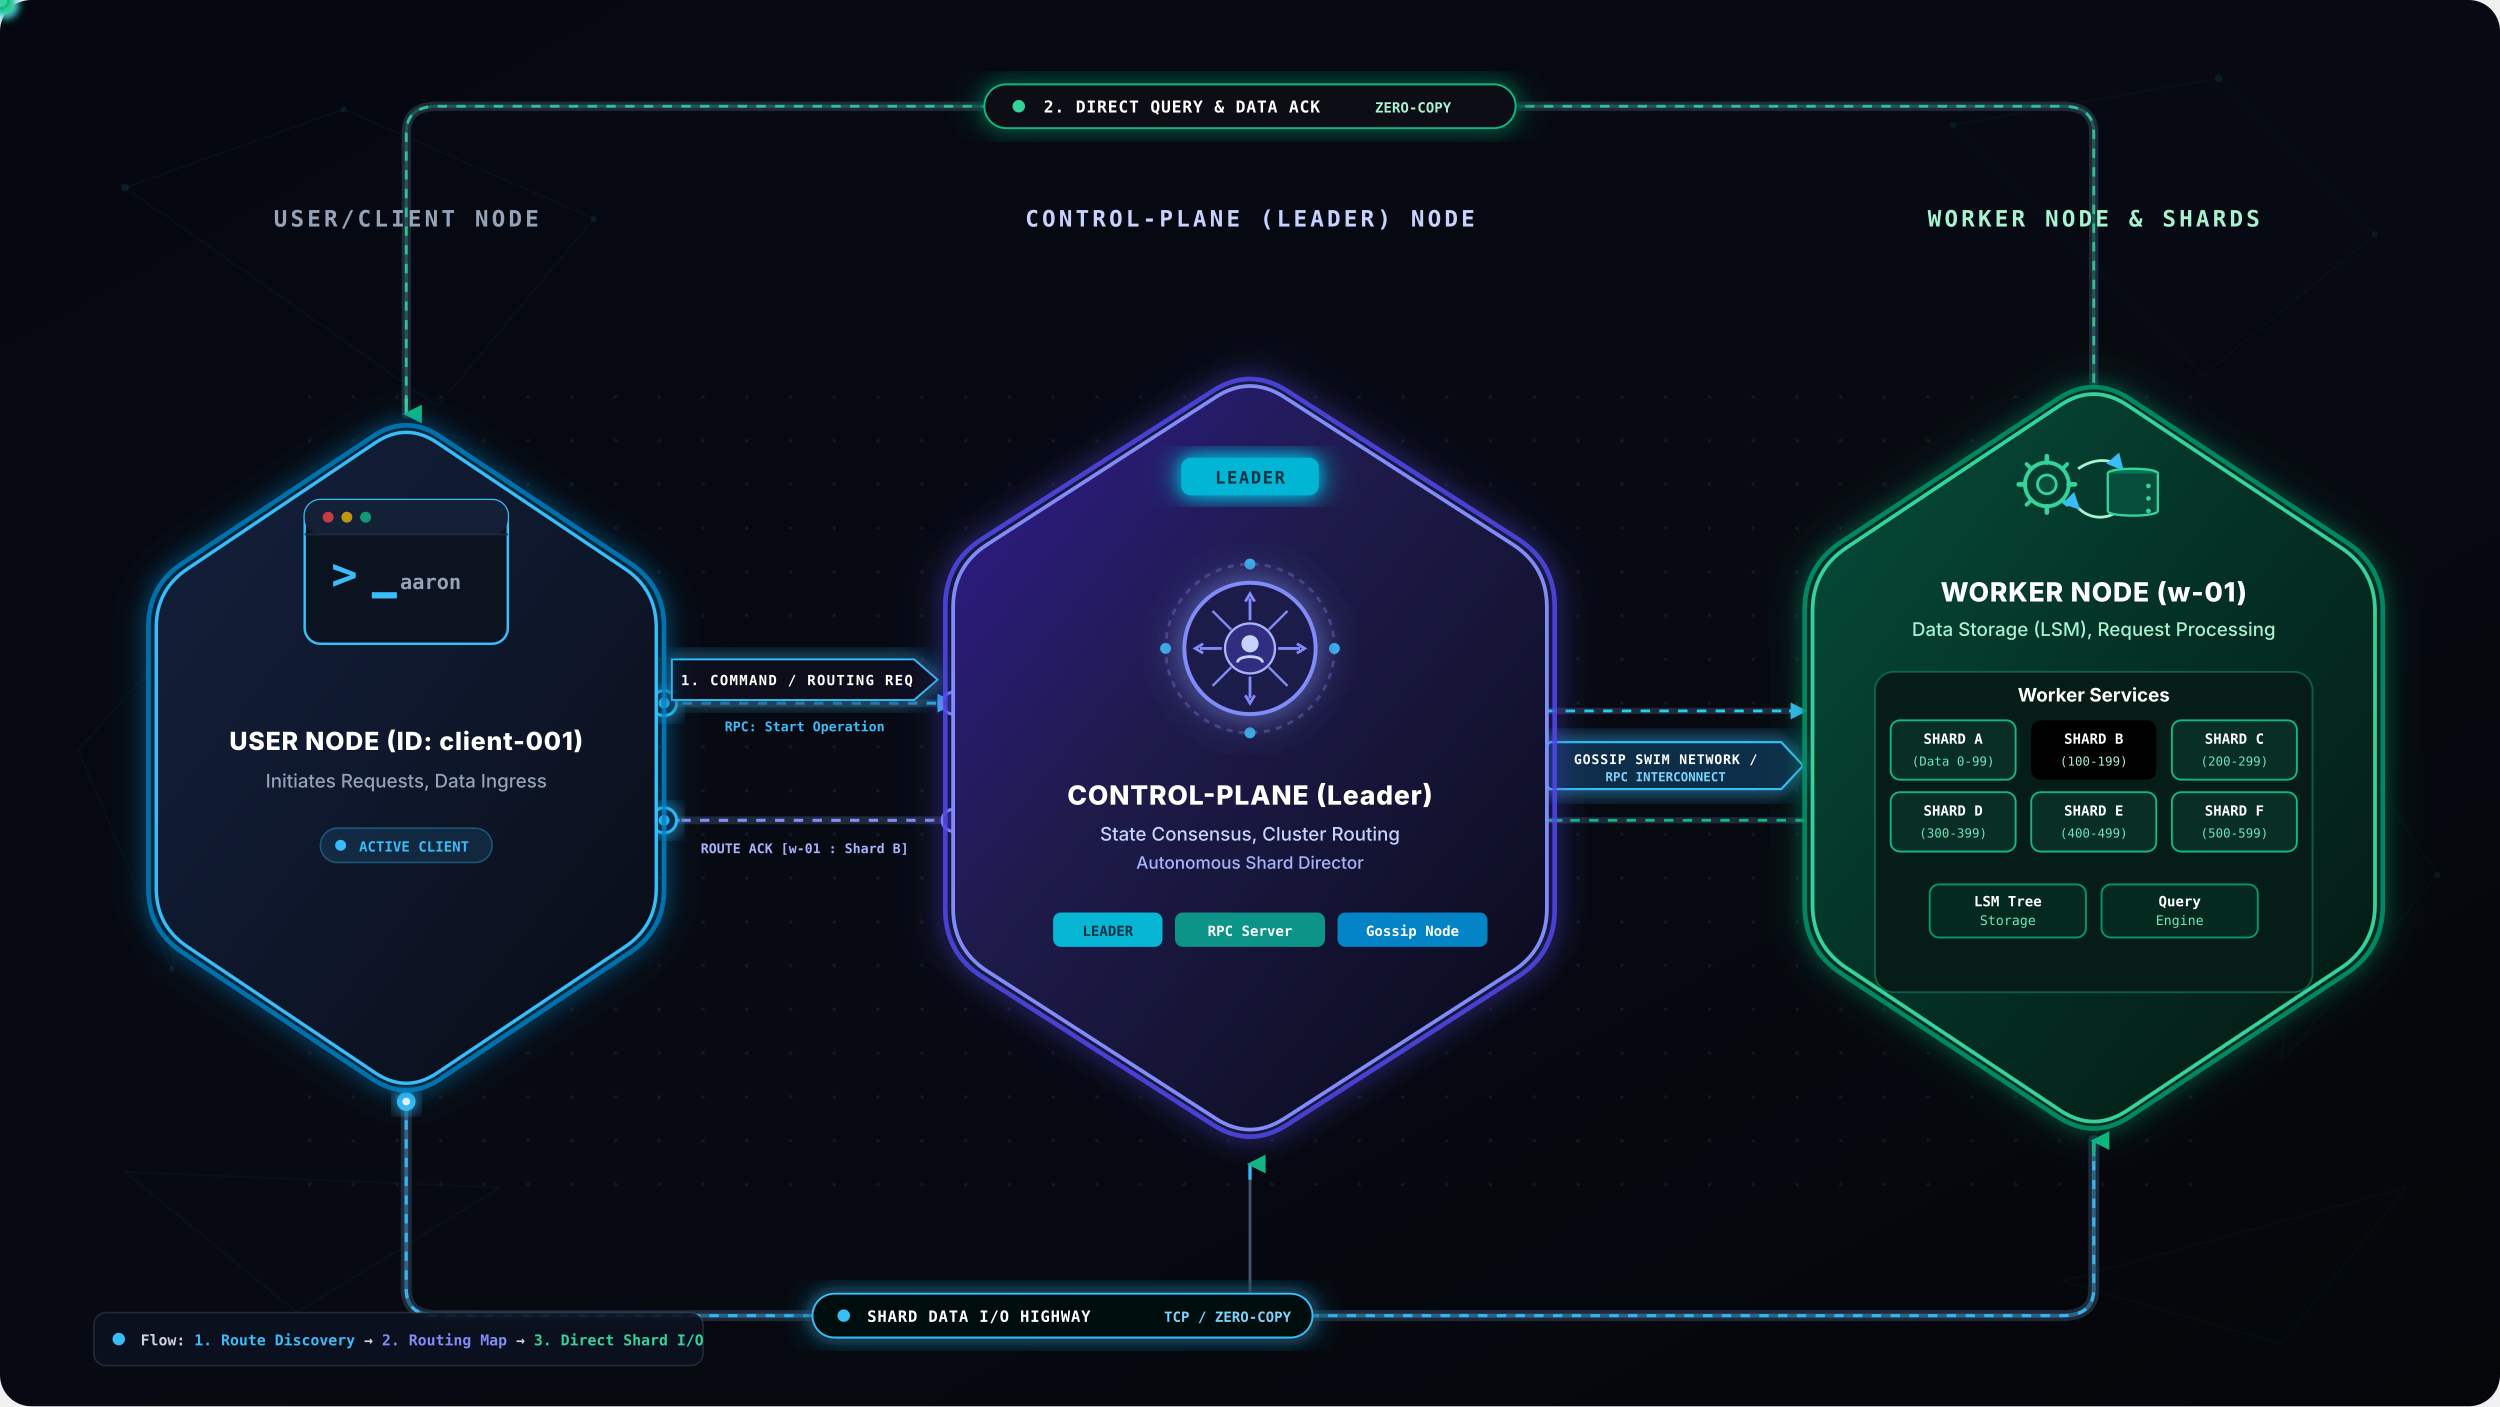
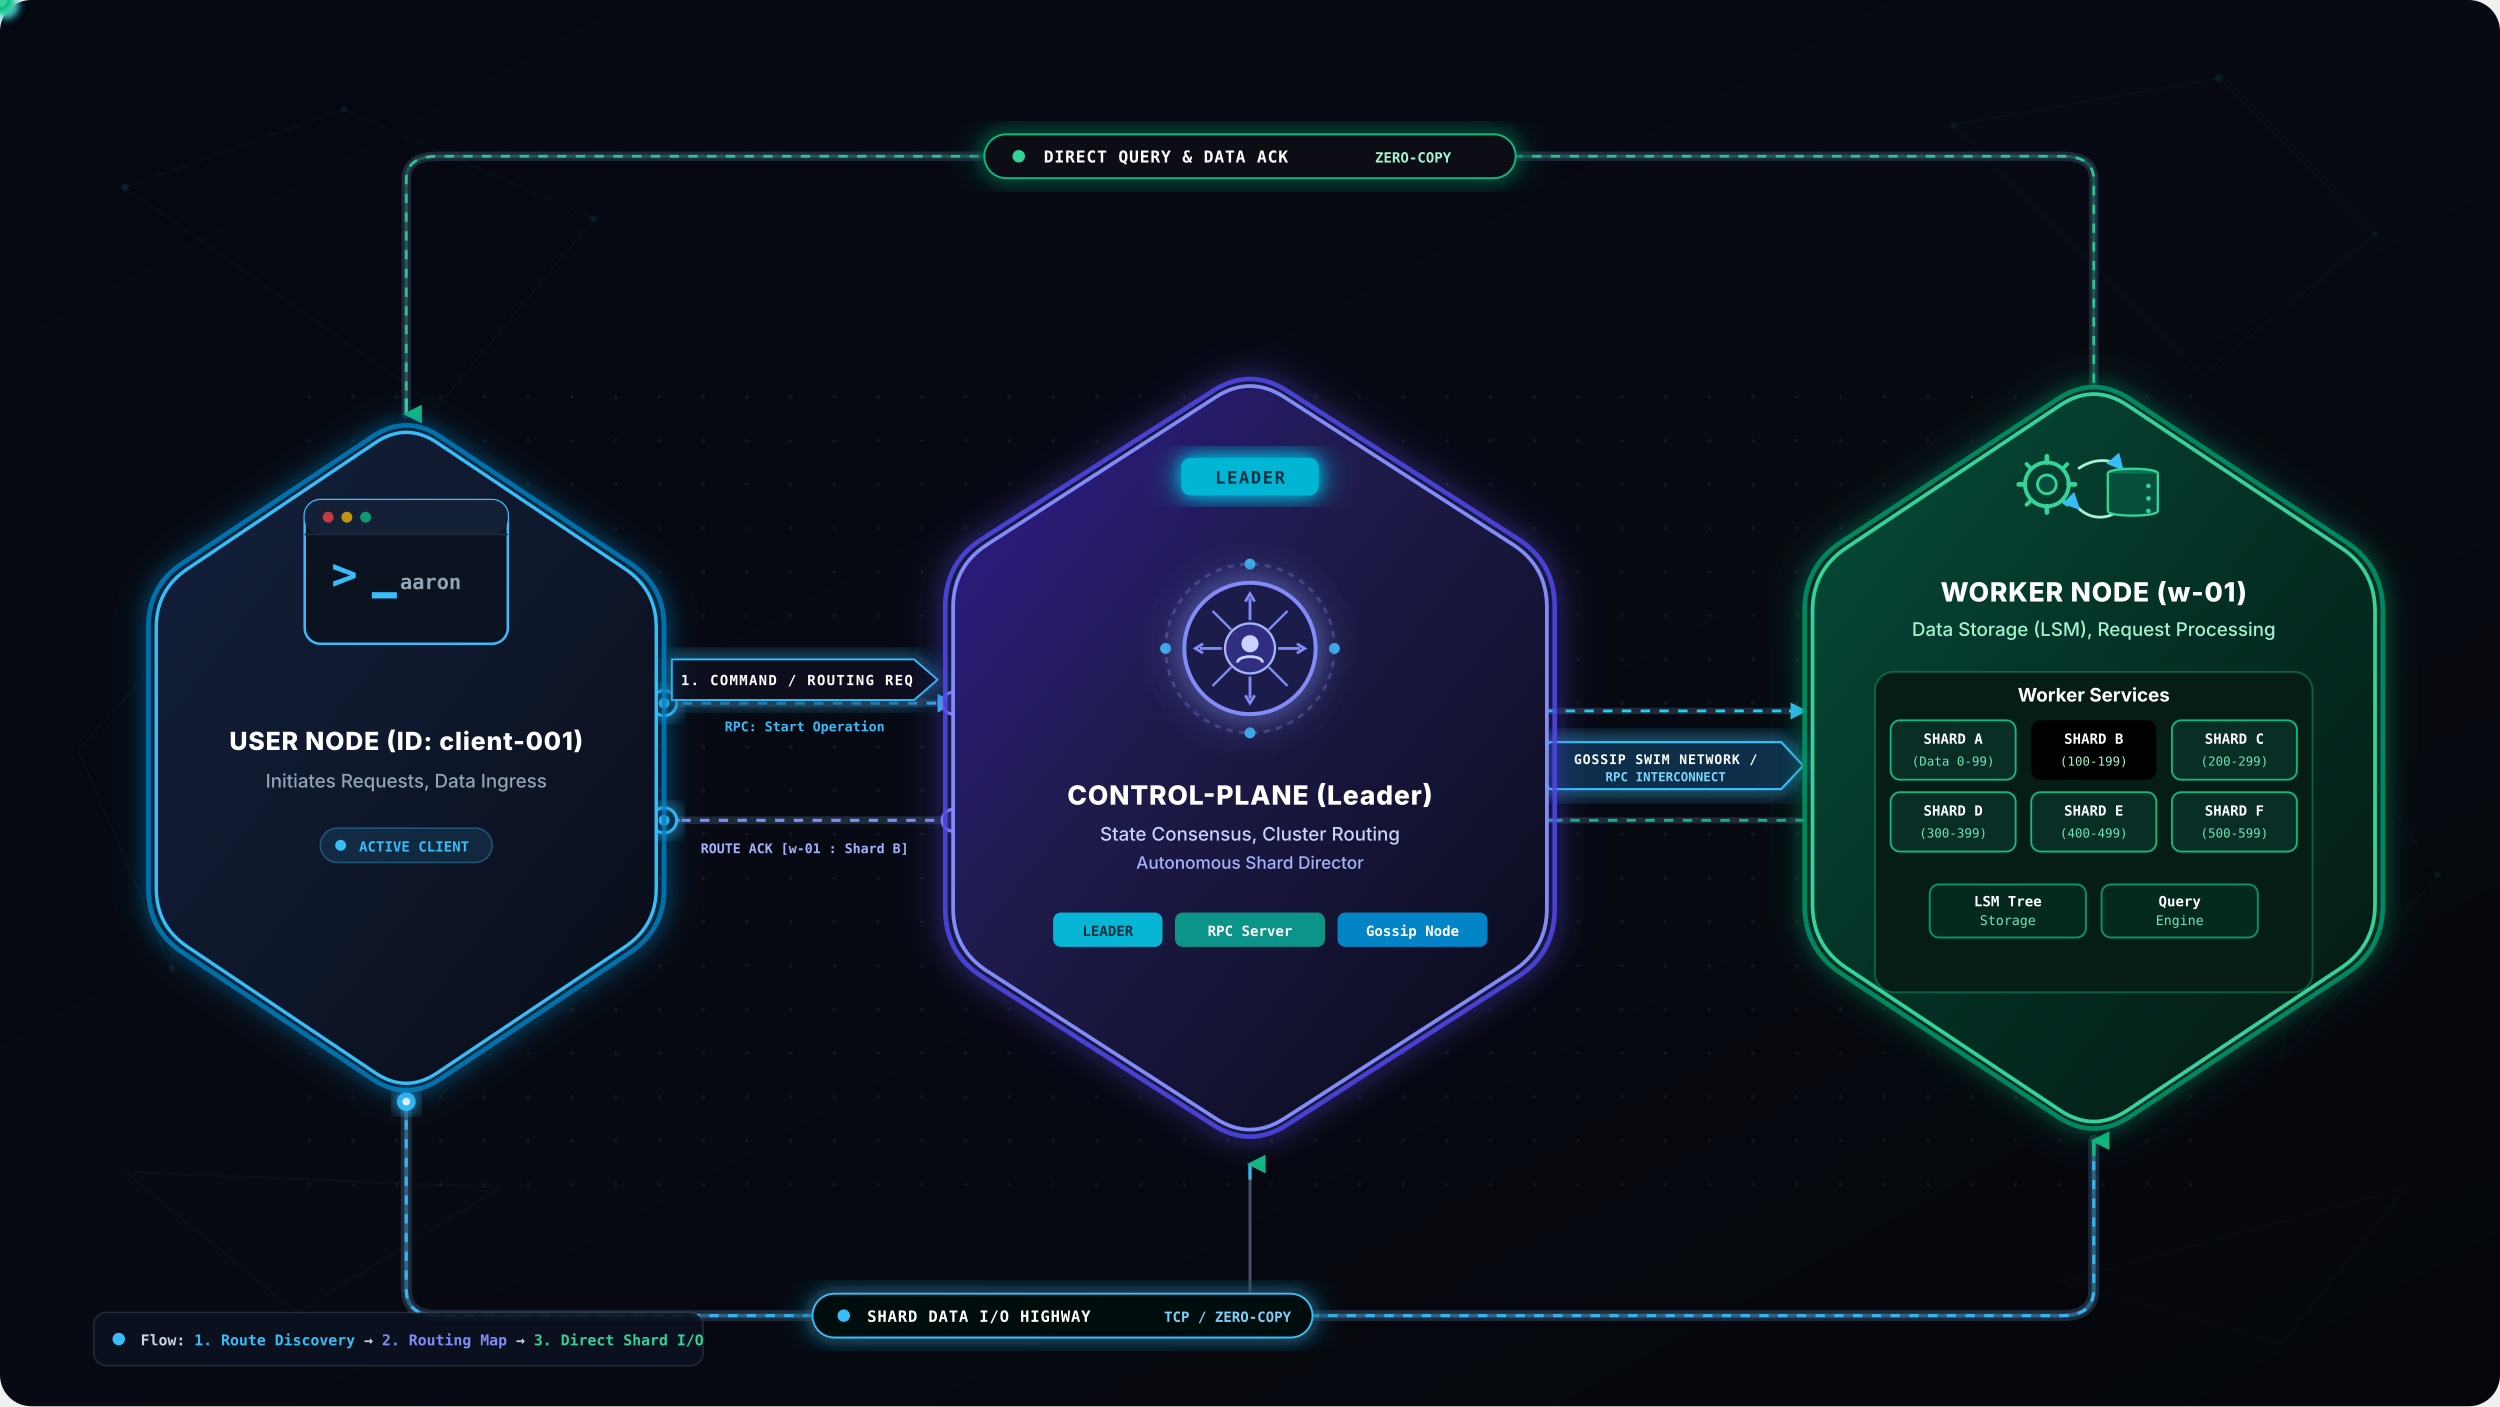
<svg xmlns="http://www.w3.org/2000/svg" viewBox="0 0 1600 900" class="w-full h-auto overflow-visible">
  <defs>
    <style>
      @keyframes flowDash {
        from { stroke-dashoffset: 40; }
        to { stroke-dashoffset: 0; }
      }
      @keyframes blinkCursor {
        0%, 49% { opacity: 1; }
        50%, 100% { opacity: 0; }
      }
      @keyframes pulseShardB {
        0%, 45% { fill: #082e25; stroke: #10b981; filter: none; }
        55%, 75% { fill: #044736; stroke: #34d399; filter: drop-shadow(0 0 10px rgba(52, 211, 153, 0.8)); }
        85%, 100% { fill: #082e25; stroke: #10b981; filter: none; }
      }
      @keyframes pulseCpCore {
        0%, 18% { transform: scale(1); filter: drop-shadow(0 0 10px rgba(99, 102, 241, 0.4)); }
        24%, 32% { transform: scale(1.06); filter: drop-shadow(0 0 24px rgba(129, 140, 248, 0.95)); }
        40%, 100% { transform: scale(1); filter: drop-shadow(0 0 10px rgba(99, 102, 241, 0.4)); }
      }
      .flow-stream {
        stroke-dasharray: 6 6;
        animation: flowDash 1.2s linear infinite;
      }
      .cursor-blink {
        animation: blinkCursor 0.8s infinite;
      }
      .pulse-shard-active {
        animation: pulseShardB 6.5s infinite;
      }
      .pulse-cp-core {
        transform-origin: 800px 415px;
        animation: pulseCpCore 6.5s infinite;
      }
      .svg-node {
        transition: transform 0.25s ease, filter 0.25s ease;
        cursor: pointer;
      }
      .svg-node:hover {
        filter: drop-shadow(0 0 25px rgba(56, 189, 248, 0.7));
      }
      text {
        font-family: -apple-system, BlinkMacSystemFont, 'Inter', 'Segoe UI', Roboto, Helvetica, Arial, sans-serif;
      }
      .font-mono {
        font-family: 'JetBrains Mono', 'Fira Code', monospace;
      }
    </style>
    <filter id="glow-cyan" x="-30%" y="-30%" width="160%" height="160%">
      <feGaussianBlur stdDeviation="5" result="blur1" />
      <feGaussianBlur stdDeviation="10" result="blur2" />
      <feMerge>
        <feMergeNode in="blur2" />
        <feMergeNode in="blur1" />
        <feMergeNode in="SourceGraphic" />
      </feMerge>
    </filter>
    <filter id="glow-indigo" x="-30%" y="-30%" width="160%" height="160%">
      <feGaussianBlur stdDeviation="6" result="blur1" />
      <feGaussianBlur stdDeviation="14" result="blur2" />
      <feMerge>
        <feMergeNode in="blur2" />
        <feMergeNode in="blur1" />
        <feMergeNode in="SourceGraphic" />
      </feMerge>
    </filter>
    <filter id="glow-emerald" x="-30%" y="-30%" width="160%" height="160%">
      <feGaussianBlur stdDeviation="5" result="blur1" />
      <feGaussianBlur stdDeviation="12" result="blur2" />
      <feMerge>
        <feMergeNode in="blur2" />
        <feMergeNode in="blur1" />
        <feMergeNode in="SourceGraphic" />
      </feMerge>
    </filter>
    <filter id="packet-glow" x="-60%" y="-60%" width="220%" height="220%">
      <feGaussianBlur stdDeviation="4" result="blur" />
      <feComponentTransfer in="blur" result="glow">
        <feFuncA type="linear" slope="2" />
      </feComponentTransfer>
      <feMerge>
        <feMergeNode in="glow" />
        <feMergeNode in="SourceGraphic" />
      </feMerge>
    </filter>
    <linearGradient id="bg-canvas-grad" x1="0%" y1="0%" x2="100%" y2="100%">
      <stop offset="0%" stop-color="#050810" />
      <stop offset="50%" stop-color="#070a12" />
      <stop offset="100%" stop-color="#04060a" />
    </linearGradient>
    <linearGradient id="user-hex-bg" x1="0%" y1="0%" x2="100%" y2="100%">
      <stop offset="0%" stop-color="#14213d" />
      <stop offset="60%" stop-color="#0d1527" />
      <stop offset="100%" stop-color="#080c14" />
    </linearGradient>
    <linearGradient id="cp-hex-bg" x1="0%" y1="0%" x2="100%" y2="100%">
      <stop offset="0%" stop-color="#311b92" />
      <stop offset="40%" stop-color="#1e1b4b" />
      <stop offset="85%" stop-color="#0d0e23" />
      <stop offset="100%" stop-color="#070714" />
    </linearGradient>
    <linearGradient id="worker-hex-bg" x1="0%" y1="0%" x2="100%" y2="100%">
      <stop offset="0%" stop-color="#064e3b" />
      <stop offset="45%" stop-color="#043226" />
      <stop offset="85%" stop-color="#041f18" />
      <stop offset="100%" stop-color="#020f0b" />
    </linearGradient>
    <pattern id="dot-matrix" x="0" y="0" width="28" height="28" patternUnits="userSpaceOnUse">
      <circle cx="2" cy="2" r="1.1" fill="rgba(148, 163, 184, 0.12)" />
    </pattern>
    <marker id="arrow-cyan-right" markerWidth="8" markerHeight="8" refX="6" refY="4" orient="auto">
      <path d="M 1 1 L 7 4 L 1 7 Z" fill="#38bdf8" />
    </marker>
    <marker id="arrow-cyan-left" markerWidth="8" markerHeight="8" refX="2" refY="4" orient="auto">
      <path d="M 7 1 L 1 4 L 7 7 Z" fill="#38bdf8" />
    </marker>
    <marker id="arrow-emerald-up" markerWidth="8" markerHeight="8" refX="4" refY="2" orient="auto">
      <path d="M 1 7 L 4 1 L 7 7 Z" fill="#10b981" />
    </marker>
    <marker id="arrow-emerald-down" markerWidth="8" markerHeight="8" refX="4" refY="6" orient="auto">
      <path d="M 1 1 L 4 7 L 7 1 Z" fill="#10b981" />
    </marker>
    <marker id="arrow-emerald-left" markerWidth="8" markerHeight="8" refX="2" refY="4" orient="auto">
      <path d="M 7 1 L 1 4 L 7 7 Z" fill="#10b981" />
    </marker>
    <path id="path-req-cp" d="M 425 450 L 610 450" />
    <path id="path-res-cp" d="M 610 525 L 425 525" />
    <path id="path-req-worker" d="M 260 705 L 260 825 Q 260 842 280 842 L 1320 842 Q 1340 842 1340 825 L 1340 730" />
-     <path id="path-res-worker" d="M 1340 245 L 1340 85 Q 1340 68 1320 68 L 280 68 Q 260 68 260 85 L 260 265" />
+     <path id="path-res-worker" d="M 1340 245 L 1340 115 Q 1340 100 1320 100 L 280 100 Q 260 100 260 115 L 260 265" />
    <path id="path-gossip-right" d="M 990 455 L 1155 455" />
    <path id="path-gossip-left" d="M 1155 525 L 990 525" />
  </defs>
  <rect width="1600" height="900" rx="20" fill="url(#bg-canvas-grad)" />
  <g opacity="0.45">
    <path d="M 80 120 L 220 70 L 380 140 L 280 260 Z" fill="none" stroke="rgba(56, 189, 248, 0.08)" stroke-width="1" />
    <path d="M 50 480 L 140 380 L 110 620 Z" fill="none" stroke="rgba(56, 189, 248, 0.08)" stroke-width="1" />
    <path d="M 80 750 L 190 840 L 320 760 Z" fill="none" stroke="rgba(56, 189, 248, 0.08)" stroke-width="1" />
    <circle cx="80" cy="120" r="2.5" fill="rgba(56, 189, 248, 0.25)" />
    <circle cx="220" cy="70" r="2" fill="rgba(56, 189, 248, 0.2)" />
    <circle cx="380" cy="140" r="2" fill="rgba(56, 189, 248, 0.2)" />
    <circle cx="110" cy="620" r="2" fill="rgba(56, 189, 248, 0.2)" />
    <path d="M 1250 80 L 1420 50 L 1520 150 L 1410 240 Z" fill="none" stroke="rgba(16, 185, 129, 0.08)" stroke-width="1" />
    <path d="M 1480 440 L 1560 560 L 1460 680 Z" fill="none" stroke="rgba(16, 185, 129, 0.08)" stroke-width="1" />
    <path d="M 1320 820 L 1460 860 L 1540 760 Z" fill="none" stroke="rgba(16, 185, 129, 0.08)" stroke-width="1" />
    <circle cx="1250" cy="80" r="2" fill="rgba(16, 185, 129, 0.2)" />
    <circle cx="1420" cy="50" r="2.5" fill="rgba(16, 185, 129, 0.25)" />
    <circle cx="1520" cy="150" r="2" fill="rgba(16, 185, 129, 0.2)" />
    <circle cx="1560" cy="560" r="2" fill="rgba(16, 185, 129, 0.2)" />
  </g>
  <rect x="180" y="240" width="1240" height="520" fill="url(#dot-matrix)" rx="16" opacity="0.85" />
  <g>
-     <path d="M 1340 245 L 1340 85 Q 1340 68 1320 68 L 280 68 Q 260 68 260 85 L 260 265" fill="none" stroke="#1e293b" stroke-width="6" stroke-linecap="round" stroke-linejoin="round" />
-     <path d="M 1340 245 L 1340 85 Q 1340 68 1320 68 L 280 68 Q 260 68 260 85 L 260 265" fill="none" stroke="rgba(16, 185, 129, 0.35)" stroke-width="2" stroke-linejoin="round" />
-     <path d="M 1340 245 L 1340 85 Q 1340 68 1320 68 L 280 68 Q 260 68 260 85 L 260 265" fill="none" stroke="#34d399" stroke-width="1.8" class="flow-stream" stroke-linejoin="round" opacity="0.85" />
+     <path d="M 1340 245 L 1340 115 Q 1340 100 1320 100 L 280 100 Q 260 100 260 115 L 260 265" fill="none" stroke="#1e293b" stroke-width="6" stroke-linecap="round" stroke-linejoin="round" />
+     <path d="M 1340 245 L 1340 115 Q 1340 100 1320 100 L 280 100 Q 260 100 260 115 L 260 265" fill="none" stroke="rgba(16, 185, 129, 0.35)" stroke-width="2" stroke-linejoin="round" />
+     <path d="M 1340 245 L 1340 115 Q 1340 100 1320 100 L 280 100 Q 260 100 260 115 L 260 265" fill="none" stroke="#34d399" stroke-width="1.8" class="flow-stream" stroke-linejoin="round" opacity="0.85" />
    <path d="M 260 255 L 260 265" stroke="#34d399" stroke-width="2" marker-end="url(#arrow-emerald-down)" />
-     <g transform="translate(800, 68)">
+     <g transform="translate(800, 100)">
      <rect x="-170" y="-14" width="340" height="28" rx="14" fill="#070d18" stroke="#10b981" stroke-width="1.2" filter="url(#glow-emerald)" />
      <circle cx="-148" cy="0" r="4" fill="#34d399" />
-       <text x="-132" y="4" fill="#ffffff" class="font-mono" font-size="10.5" font-weight="700" letter-spacing="0.5">2. DIRECT QUERY &amp; DATA ACK</text>
+       <text x="-132" y="4" fill="#ffffff" class="font-mono" font-size="10.5" font-weight="700" letter-spacing="0.5">DIRECT QUERY &amp; DATA ACK</text>
      <text x="80" y="4" fill="#a7f3d0" class="font-mono" font-size="9" font-weight="600">ZERO-COPY</text>
    </g>
  </g>
  <g>
    <path d="M 260 705 L 260 825 Q 260 842 280 842 L 1320 842 Q 1340 842 1340 825 L 1340 730" fill="none" stroke="#1e293b" stroke-width="7" stroke-linecap="round" stroke-linejoin="round" />
    <path d="M 260 705 L 260 825 Q 260 842 280 842 L 1320 842 Q 1340 842 1340 825 L 1340 730" fill="none" stroke="rgba(56, 189, 248, 0.4)" stroke-width="2.5" stroke-linejoin="round" />
    <path d="M 260 705 L 260 825 Q 260 842 280 842 L 1320 842 Q 1340 842 1340 825 L 1340 730" fill="none" stroke="#38bdf8" stroke-width="2" class="flow-stream" stroke-linejoin="round" opacity="0.9" />
    <line x1="800" y1="842" x2="800" y2="745" stroke="#475569" stroke-width="1.8" />
    <circle cx="800" cy="842" r="4" fill="#38bdf8" />
    <path d="M 800 755 L 800 745" stroke="#38bdf8" stroke-width="2" marker-end="url(#arrow-emerald-up)" />
    <path d="M 1340 740 L 1340 730" stroke="#10b981" stroke-width="2" marker-end="url(#arrow-emerald-up)" />
    <circle cx="260" cy="705" r="6" fill="#38bdf8" filter="url(#glow-cyan)" />
    <circle cx="260" cy="705" r="2.5" fill="#ffffff" />
    <g transform="translate(680, 842)">
      <rect x="-160" y="-14" width="320" height="28" rx="14" fill="#060911" stroke="#38bdf8" stroke-width="1.2" filter="url(#glow-cyan)" />
      <circle cx="-140" cy="0" r="4" fill="#38bdf8" />
      <text x="-125" y="4" fill="#ffffff" class="font-mono" font-size="10" font-weight="700" letter-spacing="0.5">SHARD DATA I/O HIGHWAY</text>
      <text x="65" y="4" fill="#7dd3fc" class="font-mono" font-size="9" font-weight="600">TCP / ZERO-COPY</text>
    </g>
  </g>
  <g>
    <line x1="425" y1="450" x2="610" y2="450" stroke="#1e293b" stroke-width="5" />
    <line x1="425" y1="450" x2="610" y2="450" stroke="#38bdf8" stroke-width="2" class="flow-stream" />
    <path d="M 600 450 L 610 450" stroke="#38bdf8" stroke-width="2" marker-end="url(#arrow-cyan-right)" />
    <circle cx="425" cy="450" r="8" fill="#0d1b2a" stroke="#38bdf8" stroke-width="2" filter="url(#glow-cyan)" />
    <circle cx="425" cy="450" r="3.5" fill="#38bdf8" />
    <circle cx="610" cy="450" r="7" fill="#1e1b4b" stroke="#818cf8" stroke-width="2" />
    <g transform="translate(515, 435)">
      <path d="M -85 -13 L 70 -13 L 85 0 L 70 13 L -85 13 Z" fill="#070f1e" stroke="#38bdf8" stroke-width="1.2" filter="url(#glow-cyan)" />
      <text x="-5" y="3.5" text-anchor="middle" fill="#ffffff" class="font-mono" font-size="9" font-weight="800" letter-spacing="0.8">1. COMMAND / ROUTING REQ</text>
    </g>
    <text x="515" y="468" text-anchor="middle" fill="#38bdf8" class="font-mono" font-size="8.5" font-weight="600">RPC: Start Operation</text>
  </g>
  <g>
    <line x1="610" y1="525" x2="425" y2="525" stroke="#1e293b" stroke-width="5" />
    <line x1="610" y1="525" x2="425" y2="525" stroke="#818cf8" stroke-width="2" stroke-dasharray="6 6" class="flow-stream" />
    <path d="M 435 525 L 425 525" stroke="#38bdf8" stroke-width="2" marker-end="url(#arrow-cyan-left)" />
    <circle cx="425" cy="525" r="8" fill="#0d1b2a" stroke="#38bdf8" stroke-width="2" filter="url(#glow-cyan)" />
    <circle cx="425" cy="525" r="3.5" fill="#38bdf8" />
    <circle cx="610" cy="525" r="7" fill="#1e1b4b" stroke="#818cf8" stroke-width="2" />
    <text x="515" y="546" text-anchor="middle" fill="#a5b4fc" class="font-mono" font-size="8.5" font-weight="600">ROUTE ACK [w-01 : Shard B]</text>
  </g>
  <g>
    <line x1="990" y1="455" x2="1155" y2="455" stroke="#1e293b" stroke-width="4" />
    <line x1="990" y1="455" x2="1155" y2="455" stroke="#22d3ee" stroke-width="1.8" class="flow-stream" />
    <path d="M 1145 455 L 1155 455" stroke="#22d3ee" stroke-width="1.8" marker-end="url(#arrow-cyan-right)" />
    <line x1="1155" y1="525" x2="990" y2="525" stroke="#1e293b" stroke-width="4" />
    <line x1="1155" y1="525" x2="990" y2="525" stroke="#10b981" stroke-width="1.8" class="flow-stream" />
    <path d="M 1000 525 L 990 525" stroke="#10b981" stroke-width="1.8" marker-end="url(#arrow-cyan-left)" />
    <g transform="translate(1072, 490)">
      <path d="M -80 -15 L 68 -15 L 82 0 L 68 15 L -80 15 L -94 0 Z" fill="#082f49" stroke="#38bdf8" stroke-width="1.4" filter="url(#glow-cyan)" />
      <text x="-6" y="-1" text-anchor="middle" fill="#ffffff" class="font-mono" font-size="8.5" font-weight="800" letter-spacing="0.5">GOSSIP SWIM NETWORK /</text>
      <text x="-6" y="10" text-anchor="middle" fill="#7dd3fc" class="font-mono" font-size="8" font-weight="700">RPC INTERCONNECT</text>
    </g>
  </g>
  <g class="svg-node" id="node-user">
-     <text x="260" y="145" text-anchor="middle" fill="#94a3b8" class="font-mono" font-size="14.5" font-weight="700" letter-spacing="2">USER/CLIENT NODE</text>
    <path d="M 238.4 279.4 Q 260.0 265.0 281.6 279.4 L 403.4 360.6 Q 425.0 375.0 425.0 401.0 L 425.0 569.0 Q 425.0 595.0 403.4 609.4 L 281.6 690.6 Q 260.0 705.0 238.4 690.6 L 116.6 609.4 Q 95.0 595.0 95.0 569.0 L 95.0 401.0 Q 95.0 375.0 116.6 360.6 Z" fill="none" stroke="#0284c7" stroke-width="3" filter="url(#glow-cyan)" opacity="0.85" />
    <path d="M 240.1 283.4 Q 260.0 270.0 279.9 283.4 L 400.1 364.1 Q 420.0 377.5 420.0 401.5 L 420.0 568.5 Q 420.0 592.5 400.1 605.9 L 279.9 686.6 Q 260.0 700.0 240.1 686.6 L 119.9 605.9 Q 100.0 592.5 100.0 568.5 L 100.0 401.5 Q 100.0 377.5 119.9 364.1 Z" fill="url(#user-hex-bg)" stroke="#38bdf8" stroke-width="2.2" />
    <g transform="translate(260, 365)">
      <rect x="-65" y="-45" width="130" height="92" rx="10" fill="#0b1320" stroke="#38bdf8" stroke-width="1.6" />
      <rect x="-65" y="-45" width="130" height="22" rx="10" fill="#132035" />
      <line x1="-65" y1="-23" x2="65" y2="-23" stroke="#1e293b" stroke-width="1.2" />
      <circle cx="-50" cy="-34" r="3.5" fill="#ef4444" opacity="0.8" />
      <circle cx="-38" cy="-34" r="3.5" fill="#eab308" opacity="0.8" />
      <circle cx="-26" cy="-34" r="3.5" fill="#10b981" opacity="0.8" />
      <text x="-48" y="12" fill="#38bdf8" class="font-mono" font-size="28" font-weight="800">&gt;</text>
      <rect x="-22" y="14" width="16" height="4" fill="#38bdf8" class="cursor-blink" />
      <text x="-4" y="12" fill="#94a3b8" class="font-mono" font-size="13" font-weight="600">aaron</text>
    </g>
    <text x="260" y="480" text-anchor="middle" fill="#ffffff" font-size="16" font-weight="800" letter-spacing="0.5">USER NODE (ID: client-001)</text>
    <text x="260" y="504" text-anchor="middle" fill="#94a3b8" font-size="12" font-weight="500">Initiates Requests, Data Ingress</text>
    <rect x="205" y="530" width="110" height="22" rx="11" fill="rgba(56, 189, 248, 0.12)" stroke="rgba(56, 189, 248, 0.35)" stroke-width="1" />
    <circle cx="218" cy="541" r="3.5" fill="#38bdf8" />
    <text x="265" y="545" text-anchor="middle" fill="#38bdf8" class="font-mono" font-size="9" font-weight="700">ACTIVE CLIENT</text>
  </g>
  <g class="svg-node" id="node-control-plane">
-     <text x="800" y="145" text-anchor="middle" fill="#c7d2fe" class="font-mono" font-size="14.5" font-weight="700" letter-spacing="2">CONTROL-PLANE (LEADER) NODE</text>
    <path d="M 776.4 250.1 Q 800.0 235.0 823.6 250.1 L 971.4 344.9 Q 995.0 360.0 995.0 388.0 L 995.0 582.0 Q 995.0 610.0 971.4 625.1 L 823.6 719.9 Q 800.0 735.0 776.4 719.9 L 628.6 625.1 Q 605.0 610.0 605.0 582.0 L 605.0 388.0 Q 605.0 360.0 628.6 344.9 Z" fill="none" stroke="#4f46e5" stroke-width="3" filter="url(#glow-indigo)" opacity="0.9" />
    <path d="M 778.1 254.1 Q 800.0 240.0 821.9 254.1 L 968.1 348.4 Q 990.0 362.5 990.0 388.5 L 990.0 581.5 Q 990.0 607.5 968.1 621.6 L 821.9 715.9 Q 800.0 730.0 778.1 715.9 L 631.9 621.6 Q 610.0 607.5 610.0 581.5 L 610.0 388.5 Q 610.0 362.5 631.9 348.4 Z" fill="url(#cp-hex-bg)" stroke="#818cf8" stroke-width="2.4" />
    <g transform="translate(800, 305)">
      <rect x="-44" y="-12" width="88" height="24" rx="6" fill="#06b6d4" filter="url(#glow-cyan)" />
      <text x="0" y="4.5" text-anchor="middle" fill="#083344" class="font-mono" font-size="11" font-weight="800" letter-spacing="1">LEADER</text>
    </g>
    <g class="pulse-cp-core" transform="translate(800, 415)">
      <circle cx="0" cy="0" r="54" fill="none" stroke="rgba(129, 140, 248, 0.35)" stroke-width="1.8" stroke-dasharray="4 4" />
      <circle cx="0" cy="-54" r="3.5" fill="#38bdf8" />
      <circle cx="54" cy="0" r="3.5" fill="#38bdf8" />
      <circle cx="0" cy="54" r="3.5" fill="#38bdf8" />
      <circle cx="-54" cy="0" r="3.5" fill="#38bdf8" />
      <circle cx="0" cy="0" r="42" fill="#1e1b4b" stroke="#818cf8" stroke-width="2.5" filter="url(#glow-indigo)" />
      <circle cx="0" cy="0" r="16" fill="#312e81" stroke="#a5b4fc" stroke-width="1.5" />
      <circle cx="0" cy="-3" r="5.5" fill="#c7d2fe" />
      <path d="M -8 9 C -8 4, 8 4, 8 9" fill="none" stroke="#c7d2fe" stroke-width="1.8" />
      <line x1="0" y1="-18" x2="0" y2="-32" stroke="#818cf8" stroke-width="1.8" />
      <path d="M -3 -30 L 0 -35 L 3 -30" fill="none" stroke="#818cf8" stroke-width="1.8" />
      <line x1="0" y1="18" x2="0" y2="32" stroke="#818cf8" stroke-width="1.8" />
      <path d="M -3 30 L 0 35 L 3 30" fill="none" stroke="#818cf8" stroke-width="1.8" />
      <line x1="18" y1="0" x2="32" y2="0" stroke="#818cf8" stroke-width="1.8" />
      <path d="M 30 -3 L 35 0 L 30 3" fill="none" stroke="#818cf8" stroke-width="1.8" />
      <line x1="-18" y1="0" x2="-32" y2="0" stroke="#818cf8" stroke-width="1.8" />
      <path d="M -30 -3 L -35 0 L -30 3" fill="none" stroke="#818cf8" stroke-width="1.8" />
      <line x1="12" y1="-12" x2="24" y2="-24" stroke="#818cf8" stroke-width="1.5" />
      <line x1="-12" y1="-12" x2="-24" y2="-24" stroke="#818cf8" stroke-width="1.5" />
      <line x1="12" y1="12" x2="24" y2="24" stroke="#818cf8" stroke-width="1.5" />
      <line x1="-12" y1="12" x2="-24" y2="24" stroke="#818cf8" stroke-width="1.5" />
    </g>
    <text x="800" y="515" text-anchor="middle" fill="#ffffff" font-size="17" font-weight="800" letter-spacing="0.5">CONTROL-PLANE (Leader)</text>
    <text x="800" y="538" text-anchor="middle" fill="#c7d2fe" font-size="12" font-weight="500">State Consensus, Cluster Routing</text>
    <text x="800" y="556" text-anchor="middle" fill="#a5b4fc" font-size="11" font-weight="500">Autonomous Shard Director</text>
    <g transform="translate(800, 595)">
      <rect x="-126" y="-11" width="70" height="22" rx="5" fill="#06b6d4" />
      <text x="-91" y="4" text-anchor="middle" fill="#083344" class="font-mono" font-size="9" font-weight="800">LEADER</text>
      <rect x="-48" y="-11" width="96" height="22" rx="5" fill="#0d9488" />
      <text x="0" y="4" text-anchor="middle" fill="#ffffff" class="font-mono" font-size="9" font-weight="800">RPC Server</text>
      <rect x="56" y="-11" width="96" height="22" rx="5" fill="#0284c7" />
      <text x="104" y="4" text-anchor="middle" fill="#ffffff" class="font-mono" font-size="9" font-weight="800">Gossip Node</text>
    </g>
  </g>
  <g class="svg-node" id="node-worker">
-     <text x="1340" y="145" text-anchor="middle" fill="#a7f3d0" class="font-mono" font-size="14.5" font-weight="700" letter-spacing="2">WORKER NODE &amp; SHARDS</text>
    <path d="M 1316.7 255.5 Q 1340.0 240.0 1363.3 255.5 L 1501.7 347.0 Q 1525.0 362.5 1525.0 390.5 L 1525.0 579.5 Q 1525.0 607.5 1501.7 623.0 L 1363.3 714.5 Q 1340.0 730.0 1316.7 714.5 L 1178.3 623.0 Q 1155.0 607.5 1155.0 579.5 L 1155.0 390.5 Q 1155.0 362.5 1178.3 347.0 Z" fill="none" stroke="#059669" stroke-width="3" filter="url(#glow-emerald)" opacity="0.9" />
    <path d="M 1318.4 259.4 Q 1340.0 245.0 1361.6 259.4 L 1498.4 350.6 Q 1520.0 365.0 1520.0 391.0 L 1520.0 579.0 Q 1520.0 605.0 1498.4 619.4 L 1361.6 710.6 Q 1340.0 725.0 1318.4 710.6 L 1181.6 619.4 Q 1160.0 605.0 1160.0 579.0 L 1160.0 391.0 Q 1160.0 365.0 1181.6 350.6 Z" fill="url(#worker-hex-bg)" stroke="#34d399" stroke-width="2.4" />
    <g transform="translate(1340, 315)">
      <g transform="translate(-30, -5)">
        <circle cx="0" cy="0" r="14" fill="none" stroke="#34d399" stroke-width="2.5" />
        <circle cx="0" cy="0" r="6" fill="#064e3b" stroke="#34d399" stroke-width="1.8" />
        <line x1="0" y1="-18" x2="0" y2="-14" stroke="#34d399" stroke-width="3" stroke-linecap="round" />
        <line x1="0" y1="14" x2="0" y2="18" stroke="#34d399" stroke-width="3" stroke-linecap="round" />
        <line x1="-18" y1="0" x2="-14" y2="0" stroke="#34d399" stroke-width="3" stroke-linecap="round" />
        <line x1="14" y1="0" x2="18" y2="0" stroke="#34d399" stroke-width="3" stroke-linecap="round" />
        <line x1="-13" y1="-13" x2="-10" y2="-10" stroke="#34d399" stroke-width="2.5" stroke-linecap="round" />
        <line x1="10" y1="10" x2="13" y2="13" stroke="#34d399" stroke-width="2.5" stroke-linecap="round" />
        <line x1="10" y1="-10" x2="13" y2="-13" stroke="#34d399" stroke-width="2.5" stroke-linecap="round" />
        <line x1="-13" y1="13" x2="-10" y2="10" stroke="#34d399" stroke-width="2.5" stroke-linecap="round" />
      </g>
      <path d="M -10 -15 C 0 -22, 12 -22, 18 -15" fill="none" stroke="#a7f3d0" stroke-width="1.8" marker-end="url(#arrow-cyan-right)" />
      <path d="M 18 10 C 10 18, -2 18, -10 10" fill="none" stroke="#a7f3d0" stroke-width="1.8" marker-end="url(#arrow-cyan-left)" />
      <g transform="translate(25, 0)">
        <path d="M -16 -12 C -16 -16, 16 -16, 16 -12 C 16 -8, -16 -8, -16 -12 Z" fill="#047857" stroke="#34d399" stroke-width="1.5" />
        <path d="M -16 -12 L -16 -4 C -16 0, 16 0, 16 -4 L 16 -12" fill="#064e3b" stroke="#34d399" stroke-width="1.5" />
        <path d="M -16 -4 L -16 4 C -16 8, 16 8, 16 4 L 16 -4" fill="#064e3b" stroke="#34d399" stroke-width="1.5" />
        <path d="M -16 4 L -16 12 C -16 16, 16 16, 16 12 L 16 4" fill="#064e3b" stroke="#34d399" stroke-width="1.5" />
        <circle cx="10" cy="-4" r="1.5" fill="#34d399" />
        <circle cx="10" cy="4" r="1.5" fill="#34d399" />
        <circle cx="10" cy="12" r="1.5" fill="#34d399" />
      </g>
    </g>
    <text x="1340" y="385" text-anchor="middle" fill="#ffffff" font-size="17" font-weight="800" letter-spacing="0.5">WORKER NODE (w-01)</text>
    <text x="1340" y="407" text-anchor="middle" fill="#a7f3d0" font-size="12" font-weight="500">Data Storage (LSM), Request Processing</text>
    <g transform="translate(1340, 525)">
      <rect x="-140" y="-95" width="280" height="205" rx="12" fill="#061c16" stroke="rgba(16, 185, 129, 0.4)" stroke-width="1.2" />
      <text x="0" y="-76" text-anchor="middle" fill="#ffffff" font-size="12" font-weight="700">Worker Services</text>
      <g transform="translate(-130, -64)">
        <rect x="0" y="0" width="80" height="38" rx="6" fill="#082e25" stroke="#10b981" stroke-width="1.2" />
        <text x="40" y="15" text-anchor="middle" fill="#ffffff" class="font-mono" font-size="9" font-weight="700">SHARD A</text>
        <text x="40" y="29" text-anchor="middle" fill="#6ee7b7" class="font-mono" font-size="8">(Data 0-99)</text>
        <rect x="90" y="0" width="80" height="38" rx="6" class="pulse-shard-active" stroke-width="1.6" />
        <text x="130" y="15" text-anchor="middle" fill="#ffffff" class="font-mono" font-size="9" font-weight="800">SHARD B</text>
        <text x="130" y="29" text-anchor="middle" fill="#a7f3d0" class="font-mono" font-size="8">(100-199)</text>
        <rect x="180" y="0" width="80" height="38" rx="6" fill="#082e25" stroke="#10b981" stroke-width="1.2" />
        <text x="220" y="15" text-anchor="middle" fill="#ffffff" class="font-mono" font-size="9" font-weight="700">SHARD C</text>
        <text x="220" y="29" text-anchor="middle" fill="#6ee7b7" class="font-mono" font-size="8">(200-299)</text>
      </g>
      <g transform="translate(-130, -18)">
        <rect x="0" y="0" width="80" height="38" rx="6" fill="#082e25" stroke="#10b981" stroke-width="1.2" />
        <text x="40" y="15" text-anchor="middle" fill="#ffffff" class="font-mono" font-size="9" font-weight="700">SHARD D</text>
        <text x="40" y="29" text-anchor="middle" fill="#6ee7b7" class="font-mono" font-size="8">(300-399)</text>
        <rect x="90" y="0" width="80" height="38" rx="6" fill="#082e25" stroke="#10b981" stroke-width="1.2" />
        <text x="130" y="15" text-anchor="middle" fill="#ffffff" class="font-mono" font-size="9" font-weight="700">SHARD E</text>
        <text x="130" y="29" text-anchor="middle" fill="#6ee7b7" class="font-mono" font-size="8">(400-499)</text>
        <rect x="180" y="0" width="80" height="38" rx="6" fill="#082e25" stroke="#10b981" stroke-width="1.2" />
        <text x="220" y="15" text-anchor="middle" fill="#ffffff" class="font-mono" font-size="9" font-weight="700">SHARD F</text>
        <text x="220" y="29" text-anchor="middle" fill="#6ee7b7" class="font-mono" font-size="8">(500-599)</text>
      </g>
      <g transform="translate(0, 56)">
        <rect x="-105" y="-15" width="100" height="34" rx="6" fill="#042a20" stroke="#059669" stroke-width="1.2" />
        <text x="-55" y="-1" text-anchor="middle" fill="#ffffff" class="font-mono" font-size="9" font-weight="700">LSM Tree</text>
        <text x="-55" y="11" text-anchor="middle" fill="#6ee7b7" class="font-mono" font-size="8.5">Storage</text>
        <rect x="5" y="-15" width="100" height="34" rx="6" fill="#042a20" stroke="#059669" stroke-width="1.2" />
        <text x="55" y="-1" text-anchor="middle" fill="#ffffff" class="font-mono" font-size="9" font-weight="700">Query</text>
        <text x="55" y="11" text-anchor="middle" fill="#6ee7b7" class="font-mono" font-size="8.5">Engine</text>
      </g>
    </g>
  </g>
  <g filter="url(#packet-glow)">
    <circle r="7.5" fill="#38bdf8">
      <animateMotion dur="6.5s" repeatCount="indefinite" keyTimes="0; 0.20; 0.21; 1" keyPoints="0; 1; 1; 1" calcMode="linear">
        <mpath href="#path-req-cp" />
      </animateMotion>
      <animate attributeName="opacity" dur="6.5s" repeatCount="indefinite" values="1; 1; 0; 0" keyTimes="0; 0.19; 0.20; 1" />
    </circle>
    <circle r="3.5" fill="#ffffff">
      <animateMotion dur="6.5s" repeatCount="indefinite" keyTimes="0; 0.20; 0.21; 1" keyPoints="0; 1; 1; 1" calcMode="linear">
        <mpath href="#path-req-cp" />
      </animateMotion>
      <animate attributeName="opacity" dur="6.5s" repeatCount="indefinite" values="1; 1; 0; 0" keyTimes="0; 0.19; 0.20; 1" />
    </circle>
  </g>
  <g filter="url(#packet-glow)">
    <circle r="7.5" fill="#818cf8">
      <animateMotion dur="6.5s" repeatCount="indefinite" keyTimes="0; 0.22; 0.42; 0.43; 1" keyPoints="0; 0; 1; 1; 1" calcMode="linear">
        <mpath href="#path-res-cp" />
      </animateMotion>
      <animate attributeName="opacity" dur="6.5s" repeatCount="indefinite" values="0; 1; 1; 0; 0" keyTimes="0; 0.22; 0.41; 0.42; 1" />
    </circle>
    <circle r="3.5" fill="#ffffff">
      <animateMotion dur="6.5s" repeatCount="indefinite" keyTimes="0; 0.22; 0.42; 0.43; 1" keyPoints="0; 0; 1; 1; 1" calcMode="linear">
        <mpath href="#path-res-cp" />
      </animateMotion>
      <animate attributeName="opacity" dur="6.5s" repeatCount="indefinite" values="0; 1; 1; 0; 0" keyTimes="0; 0.22; 0.41; 0.42; 1" />
    </circle>
  </g>
  <g filter="url(#packet-glow)">
    <circle r="8.5" fill="#38bdf8">
      <animateMotion dur="6.5s" repeatCount="indefinite" keyTimes="0; 0.45; 0.72; 0.73; 1" keyPoints="0; 0; 1; 1; 1" calcMode="linear">
        <mpath href="#path-req-worker" />
      </animateMotion>
      <animate attributeName="opacity" dur="6.5s" repeatCount="indefinite" values="0; 1; 1; 0; 0" keyTimes="0; 0.45; 0.71; 0.72; 1" />
    </circle>
    <circle r="4" fill="#ffffff">
      <animateMotion dur="6.5s" repeatCount="indefinite" keyTimes="0; 0.45; 0.72; 0.73; 1" keyPoints="0; 0; 1; 1; 1" calcMode="linear">
        <mpath href="#path-req-worker" />
      </animateMotion>
      <animate attributeName="opacity" dur="6.5s" repeatCount="indefinite" values="0; 1; 1; 0; 0" keyTimes="0; 0.45; 0.71; 0.72; 1" />
    </circle>
  </g>
  <g filter="url(#packet-glow)">
    <circle r="7" fill="#22d3ee">
      <animateMotion dur="6.5s" repeatCount="indefinite" keyTimes="0; 0.47; 0.74; 0.75; 1" keyPoints="0; 0; 1; 1; 1" calcMode="linear">
        <mpath href="#path-req-worker" />
      </animateMotion>
      <animate attributeName="opacity" dur="6.5s" repeatCount="indefinite" values="0; 0.85; 0.85; 0; 0" keyTimes="0; 0.47; 0.73; 0.74; 1" />
    </circle>
  </g>
  <g filter="url(#packet-glow)">
    <circle r="6" fill="#34d399">
      <animateMotion dur="6.5s" repeatCount="indefinite" keyTimes="0; 0.49; 0.76; 0.77; 1" keyPoints="0; 0; 1; 1; 1" calcMode="linear">
        <mpath href="#path-req-worker" />
      </animateMotion>
      <animate attributeName="opacity" dur="6.5s" repeatCount="indefinite" values="0; 0.7; 0.7; 0; 0" keyTimes="0; 0.49; 0.75; 0.76; 1" />
    </circle>
  </g>
  <g filter="url(#packet-glow)">
    <circle r="8.5" fill="#34d399">
      <animateMotion dur="6.5s" repeatCount="indefinite" keyTimes="0; 0.74; 0.98; 1" keyPoints="0; 0; 1; 1" calcMode="linear">
        <mpath href="#path-res-worker" />
      </animateMotion>
      <animate attributeName="opacity" dur="6.5s" repeatCount="indefinite" values="0; 1; 1; 0" keyTimes="0; 0.74; 0.97; 1" />
    </circle>
    <circle r="4" fill="#ffffff">
      <animateMotion dur="6.5s" repeatCount="indefinite" keyTimes="0; 0.74; 0.98; 1" keyPoints="0; 0; 1; 1" calcMode="linear">
        <mpath href="#path-res-worker" />
      </animateMotion>
      <animate attributeName="opacity" dur="6.5s" repeatCount="indefinite" values="0; 1; 1; 0" keyTimes="0; 0.74; 0.97; 1" />
    </circle>
  </g>
  <g filter="url(#packet-glow)">
    <circle r="6.5" fill="#10b981">
      <animateMotion dur="6.5s" repeatCount="indefinite" keyTimes="0; 0.76; 0.99; 1" keyPoints="0; 0; 1; 1" calcMode="linear">
        <mpath href="#path-res-worker" />
      </animateMotion>
      <animate attributeName="opacity" dur="6.5s" repeatCount="indefinite" values="0; 0.8; 0.8; 0" keyTimes="0; 0.76; 0.98; 1" />
    </circle>
  </g>
  <g filter="url(#packet-glow)">
    <circle r="4.5" fill="#38bdf8">
      <animateMotion dur="2.4s" repeatCount="indefinite" calcMode="linear">
        <mpath href="#path-gossip-right" />
      </animateMotion>
    </circle>
    <circle r="4.5" fill="#34d399">
      <animateMotion dur="2.4s" begin="1.2s" repeatCount="indefinite" calcMode="linear">
        <mpath href="#path-gossip-left" />
      </animateMotion>
    </circle>
  </g>
  <g transform="translate(60, 840)">
    <rect x="0" y="0" width="390" height="34" rx="8" fill="rgba(11, 17, 32, 0.9)" stroke="rgba(255, 255, 255, 0.12)" stroke-width="1" />
    <circle cx="16" cy="17" r="4" fill="#38bdf8">
      <animate attributeName="opacity" values="0.3; 1; 0.3" dur="1.8s" repeatCount="indefinite" />
    </circle>
    <text x="30" y="21" fill="#cbd5e1" class="font-mono" font-size="9.5" font-weight="600">
      Flow: <tspan fill="#38bdf8">1. Route Discovery</tspan> → <tspan fill="#818cf8">2. Routing Map</tspan> → <tspan fill="#34d399">3. Direct Shard I/O</tspan>
    </text>
  </g>
</svg>
